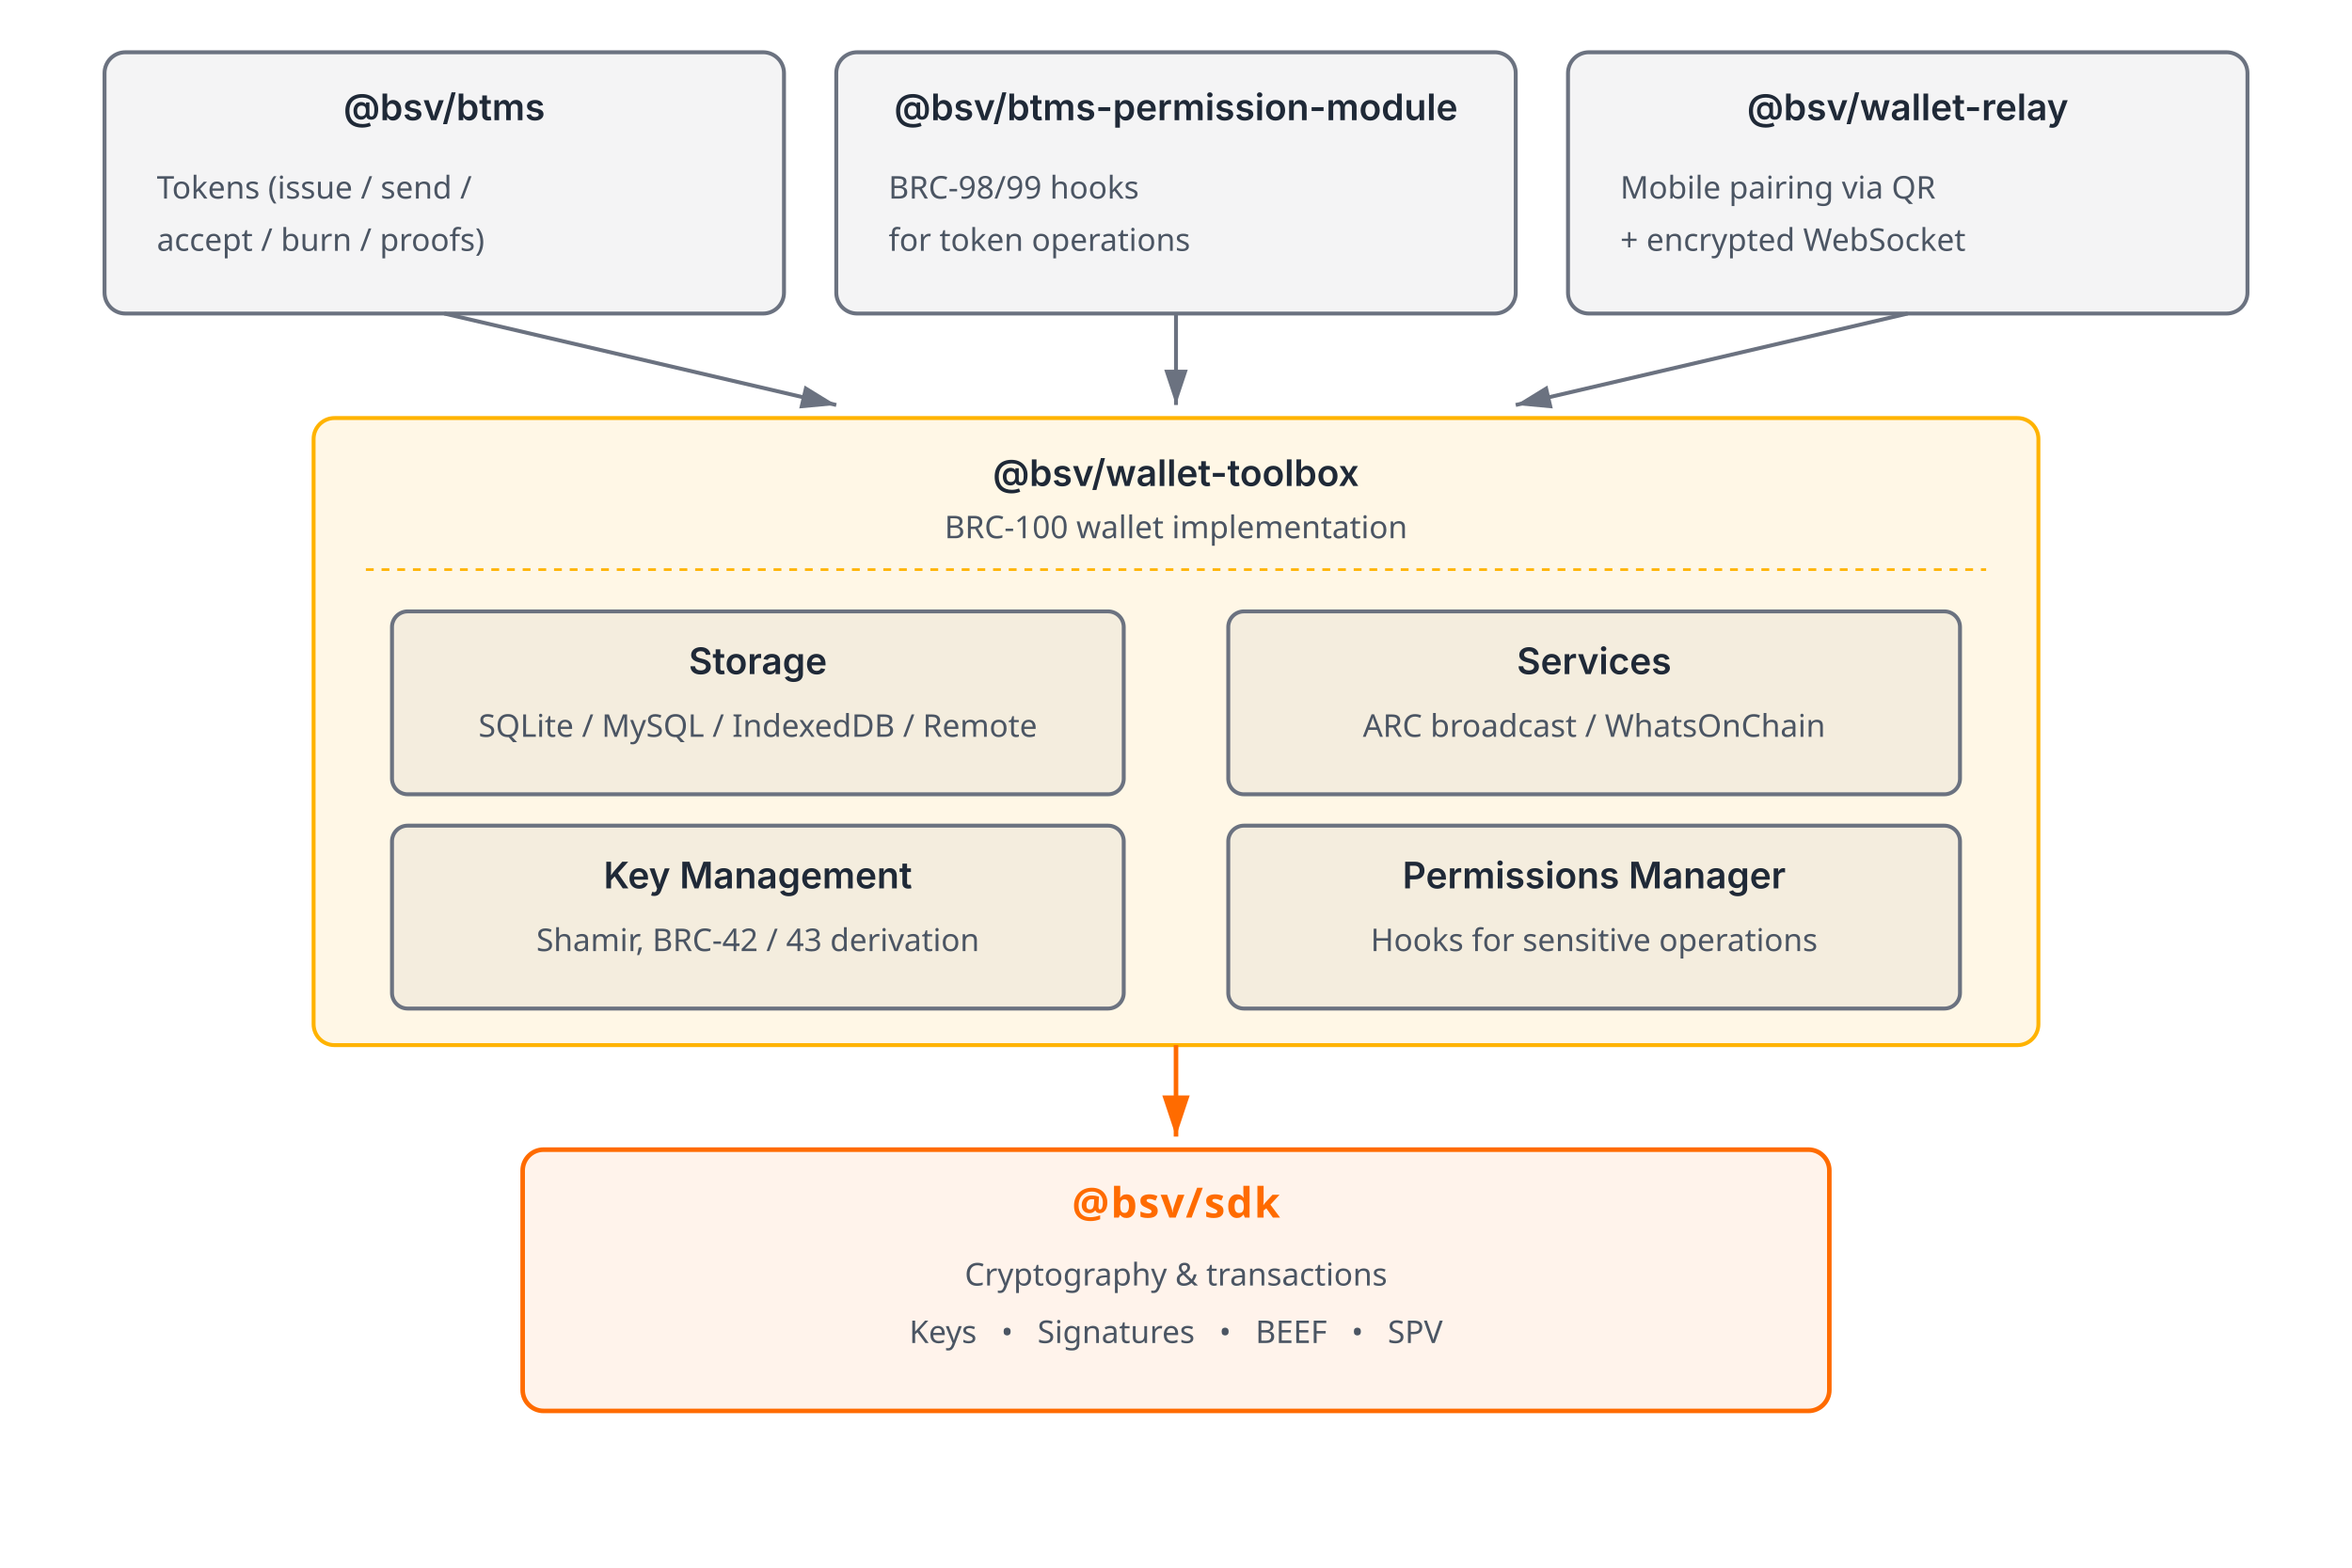
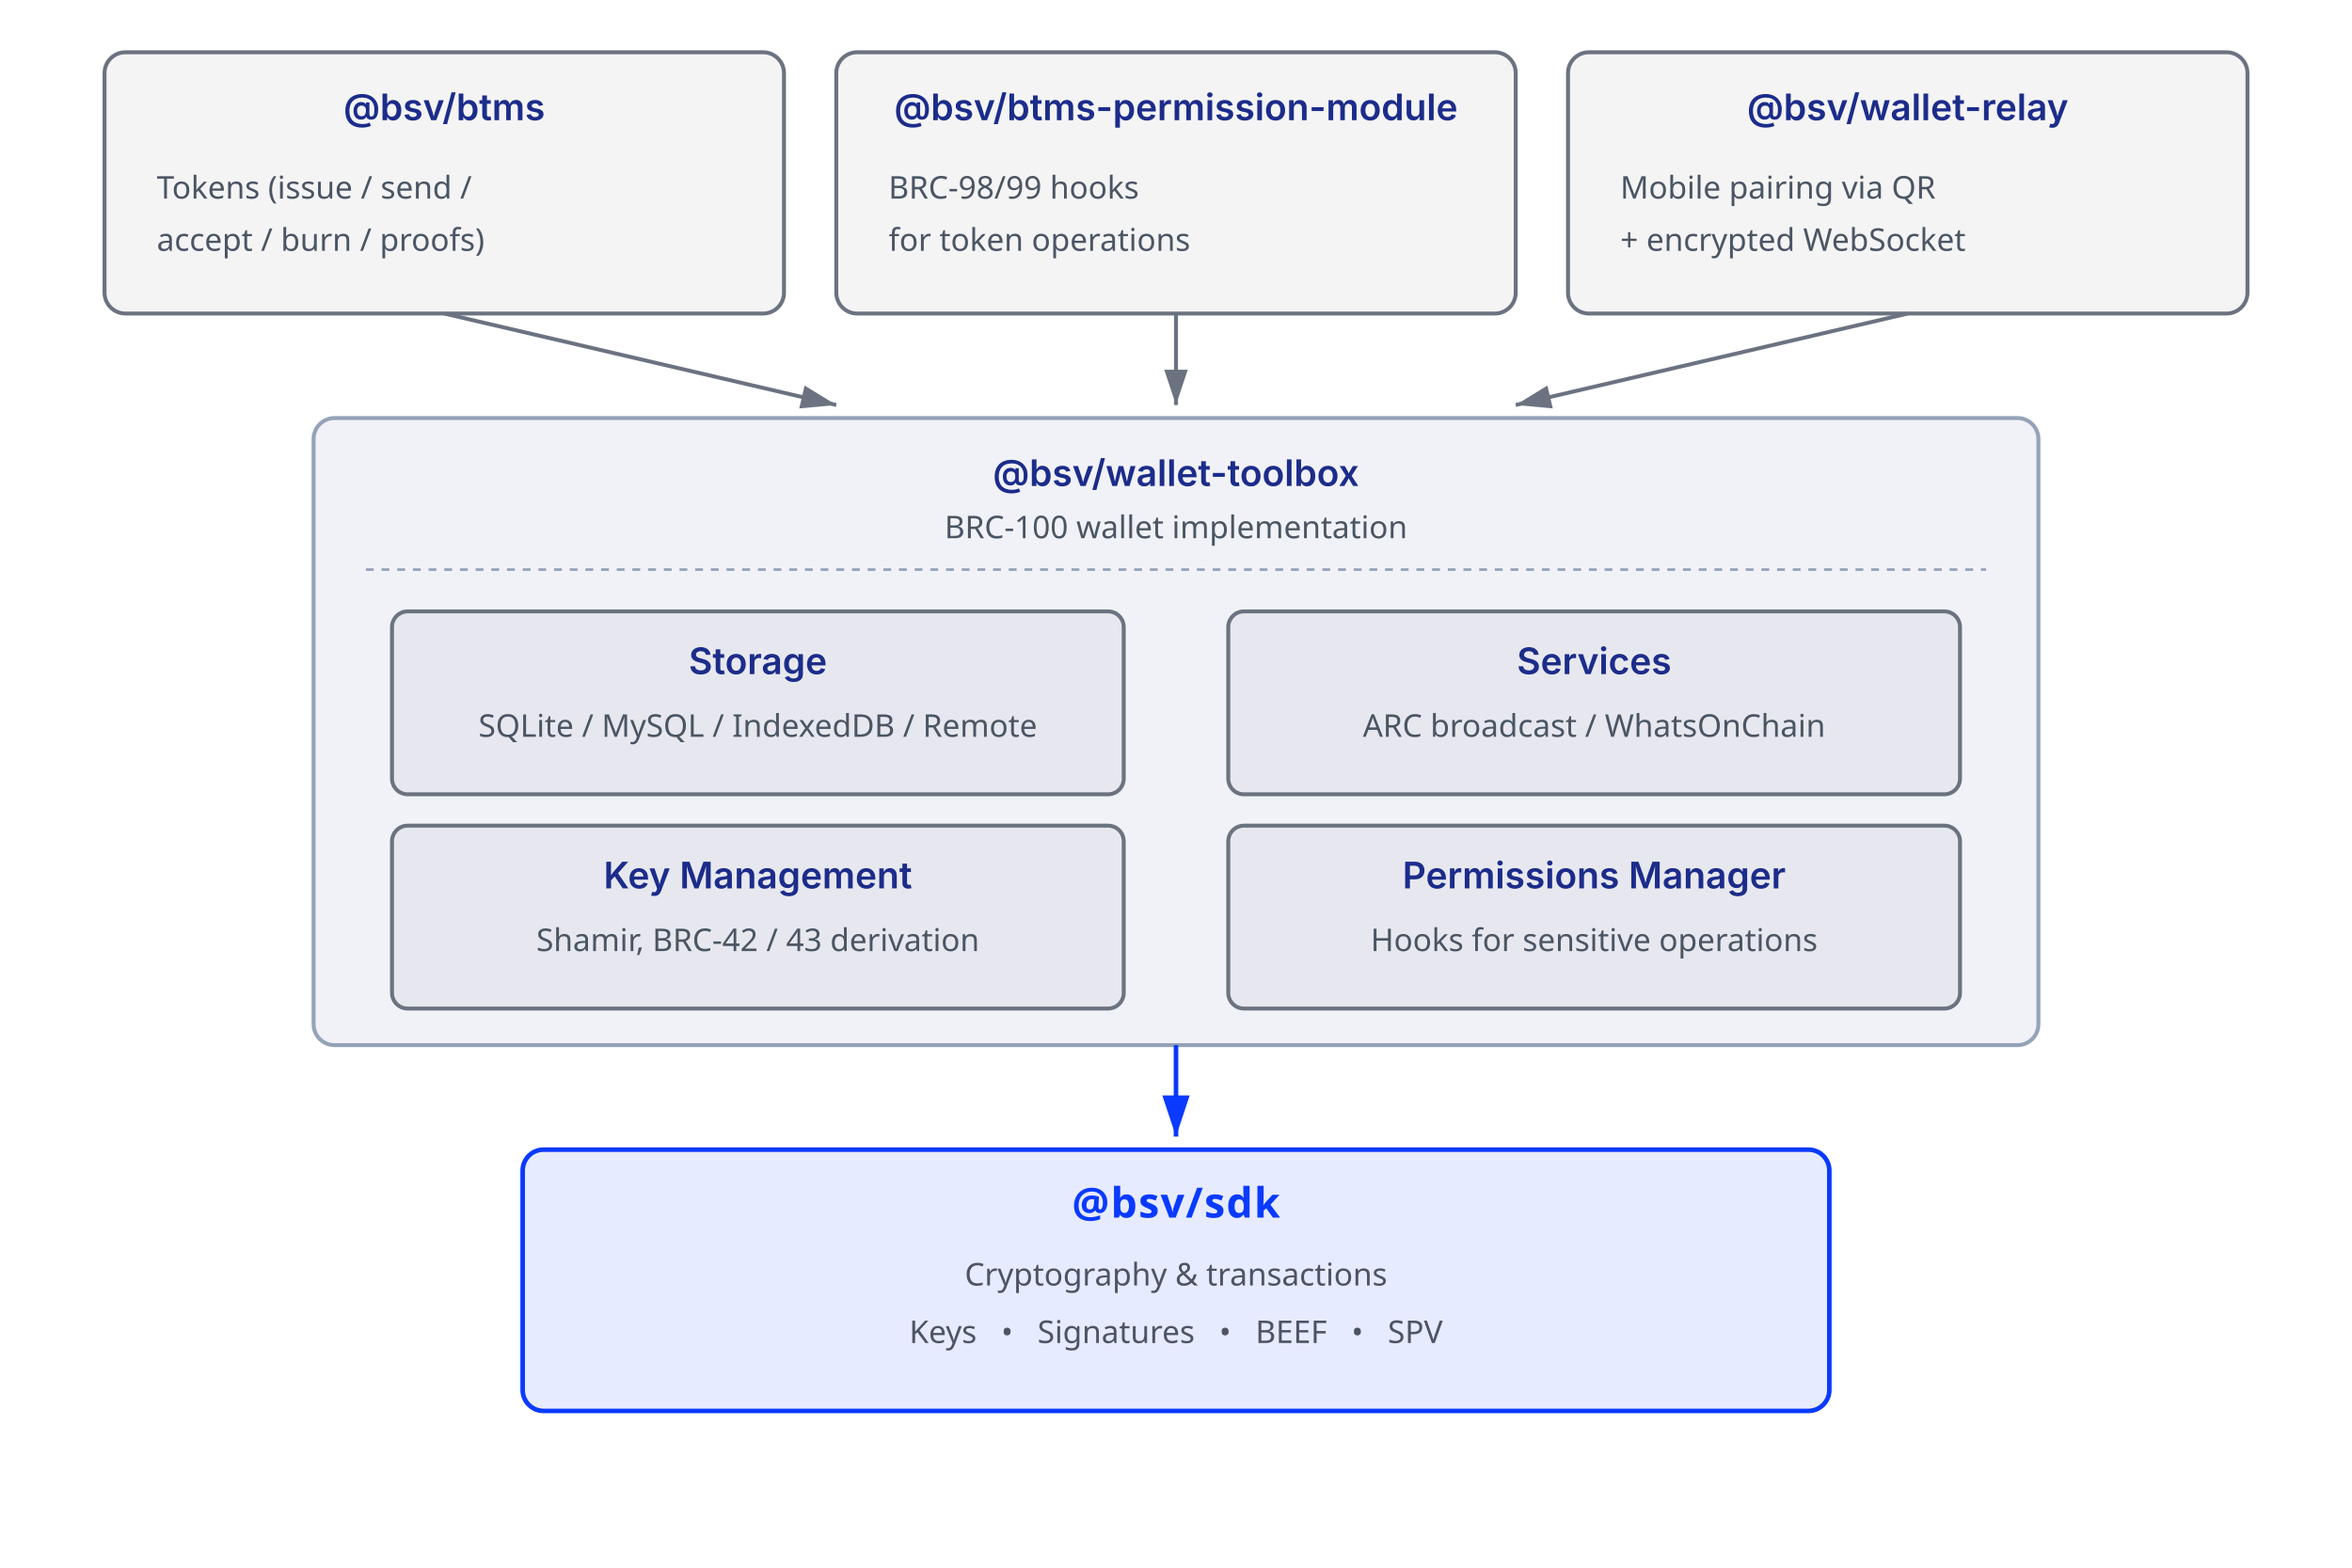
<svg xmlns="http://www.w3.org/2000/svg" viewBox="0 0 900 600" role="img" aria-labelledby="title desc">
  <style>
    .box { fill: rgba(120,120,130,0.08); stroke: #6B7280; stroke-width: 1.5; }
-     .box-accent { fill: rgba(255,107,0,0.08); stroke: #FF6B00; stroke-width: 1.75; }
-     .box-amber { fill: rgba(255,179,0,0.10); stroke: #FFB300; stroke-width: 1.5; }
+     .box-accent { fill: rgba(58,85,255,0.12); stroke: #0a3afd; stroke-width: 1.75; }
+     .box-amber { fill: rgba(28,44,138,0.06); stroke: #94a3b8; stroke-width: 1.5; }
    .arrow { stroke: #6B7280; stroke-width: 1.5; fill: none; marker-end: url(#arrow); }
-     .arrow-orange { stroke: #FF6B00; stroke-width: 1.75; fill: none; marker-end: url(#arrow-orange); }
-     .title { font: 600 14px ui-sans-serif, system-ui, -apple-system, sans-serif; fill: #1F2937; }
+     .arrow-orange { stroke: #0a3afd; stroke-width: 1.75; fill: none; marker-end: url(#arrow-orange); }
+     .title { font: 600 14px ui-sans-serif, system-ui, -apple-system, sans-serif; fill: #1c2c8a; }
    .label { font: 12px ui-sans-serif, system-ui, sans-serif; fill: #4B5563; }
-     .heading { font: 700 16px ui-sans-serif, system-ui, sans-serif; fill: #FF6B00; letter-spacing: 0.5px; }
+     .heading { font: 700 16px ui-sans-serif, system-ui, sans-serif; fill: #0a3afd; letter-spacing: 0.5px; }
  </style>
  <defs>
    <marker id="arrow" markerWidth="10" markerHeight="10" refX="9" refY="3" orient="auto">
      <path d="M0,0 L0,6 L9,3 z" fill="#6B7280" />
    </marker>
    <marker id="arrow-orange" markerWidth="10" markerHeight="10" refX="9" refY="3" orient="auto">
-       <path d="M0,0 L0,6 L9,3 z" fill="#FF6B00" />
+       <path d="M0,0 L0,6 L9,3 z" fill="#0a3afd" />
    </marker>
  </defs>
  <rect x="40" y="20" width="260" height="100" rx="8" class="box" />
  <text x="170" y="46" text-anchor="middle" class="title">@bsv/btms</text>
  <text x="60" y="76" class="label">Tokens (issue / send /</text>
  <text x="60" y="96" class="label">accept / burn / proofs)</text>
  <rect x="320" y="20" width="260" height="100" rx="8" class="box" />
  <text x="450" y="46" text-anchor="middle" class="title">@bsv/btms-permission-module</text>
  <text x="340" y="76" class="label">BRC-98/99 hooks</text>
  <text x="340" y="96" class="label">for token operations</text>
  <rect x="600" y="20" width="260" height="100" rx="8" class="box" />
  <text x="730" y="46" text-anchor="middle" class="title">@bsv/wallet-relay</text>
  <text x="620" y="76" class="label">Mobile pairing via QR</text>
  <text x="620" y="96" class="label">+ encrypted WebSocket</text>
  <line x1="170" y1="120" x2="320" y2="155" class="arrow" />
  <line x1="450" y1="120" x2="450" y2="155" class="arrow" />
  <line x1="730" y1="120" x2="580" y2="155" class="arrow" />
  <rect x="120" y="160" width="660" height="240" rx="8" class="box-amber" />
  <text x="450" y="186" text-anchor="middle" class="title">@bsv/wallet-toolbox</text>
  <text x="450" y="206" text-anchor="middle" class="label">BRC-100 wallet implementation</text>
-   <line x1="140" y1="218" x2="760" y2="218" stroke="#FFB300" stroke-width="1" stroke-dasharray="3,3" />
+   <line x1="140" y1="218" x2="760" y2="218" stroke="#94a3b8" stroke-width="1" stroke-dasharray="3,3" />
  <rect x="150" y="234" width="280" height="70" rx="6" class="box" />
  <text x="290" y="258" text-anchor="middle" class="title">Storage</text>
  <text x="290" y="282" text-anchor="middle" class="label">SQLite / MySQL / IndexedDB / Remote</text>
  <rect x="470" y="234" width="280" height="70" rx="6" class="box" />
  <text x="610" y="258" text-anchor="middle" class="title">Services</text>
  <text x="610" y="282" text-anchor="middle" class="label">ARC broadcast / WhatsOnChain</text>
  <rect x="150" y="316" width="280" height="70" rx="6" class="box" />
  <text x="290" y="340" text-anchor="middle" class="title">Key Management</text>
  <text x="290" y="364" text-anchor="middle" class="label">Shamir, BRC-42 / 43 derivation</text>
  <rect x="470" y="316" width="280" height="70" rx="6" class="box" />
  <text x="610" y="340" text-anchor="middle" class="title">Permissions Manager</text>
  <text x="610" y="364" text-anchor="middle" class="label">Hooks for sensitive operations</text>
  <line x1="450" y1="400" x2="450" y2="435" class="arrow-orange" />
  <rect x="200" y="440" width="500" height="100" rx="8" class="box-accent" />
  <text x="450" y="466" text-anchor="middle" class="heading">@bsv/sdk</text>
  <text x="450" y="492" text-anchor="middle" class="label">Cryptography &amp; transactions</text>
  <text x="450" y="514" text-anchor="middle" class="label">Keys   •   Signatures   •   BEEF   •   SPV</text>
</svg>
